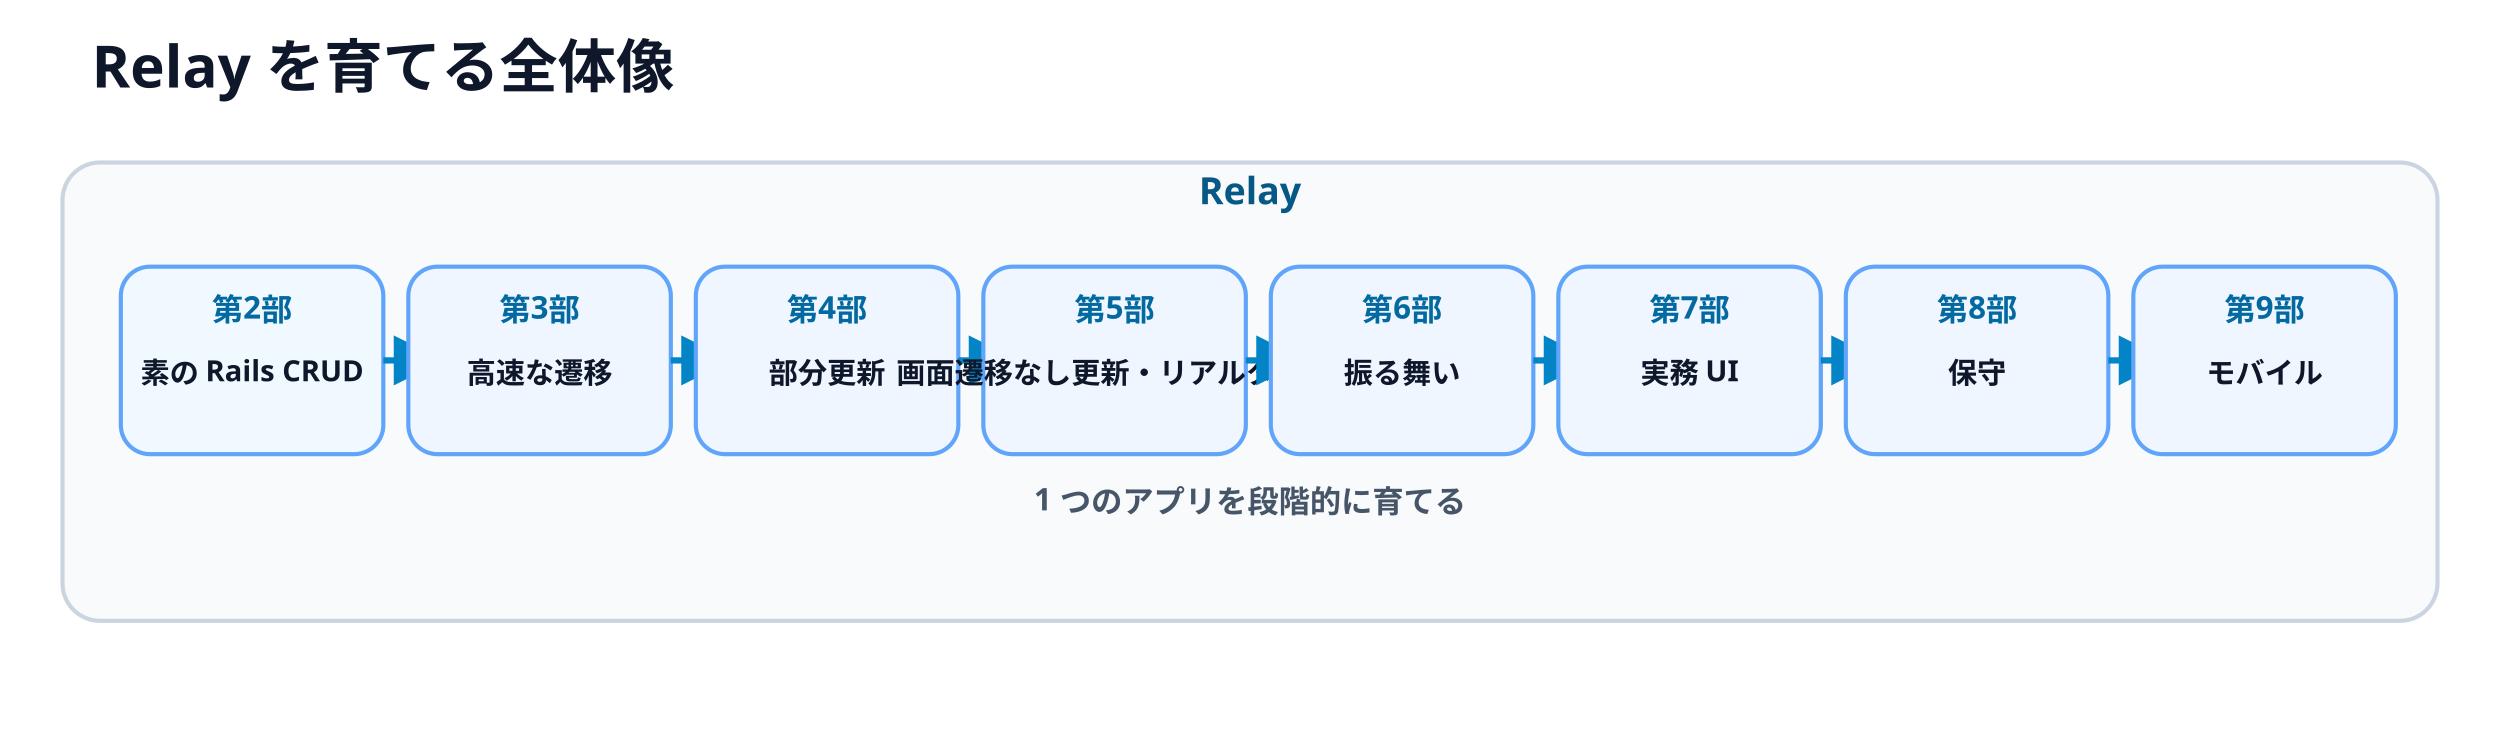
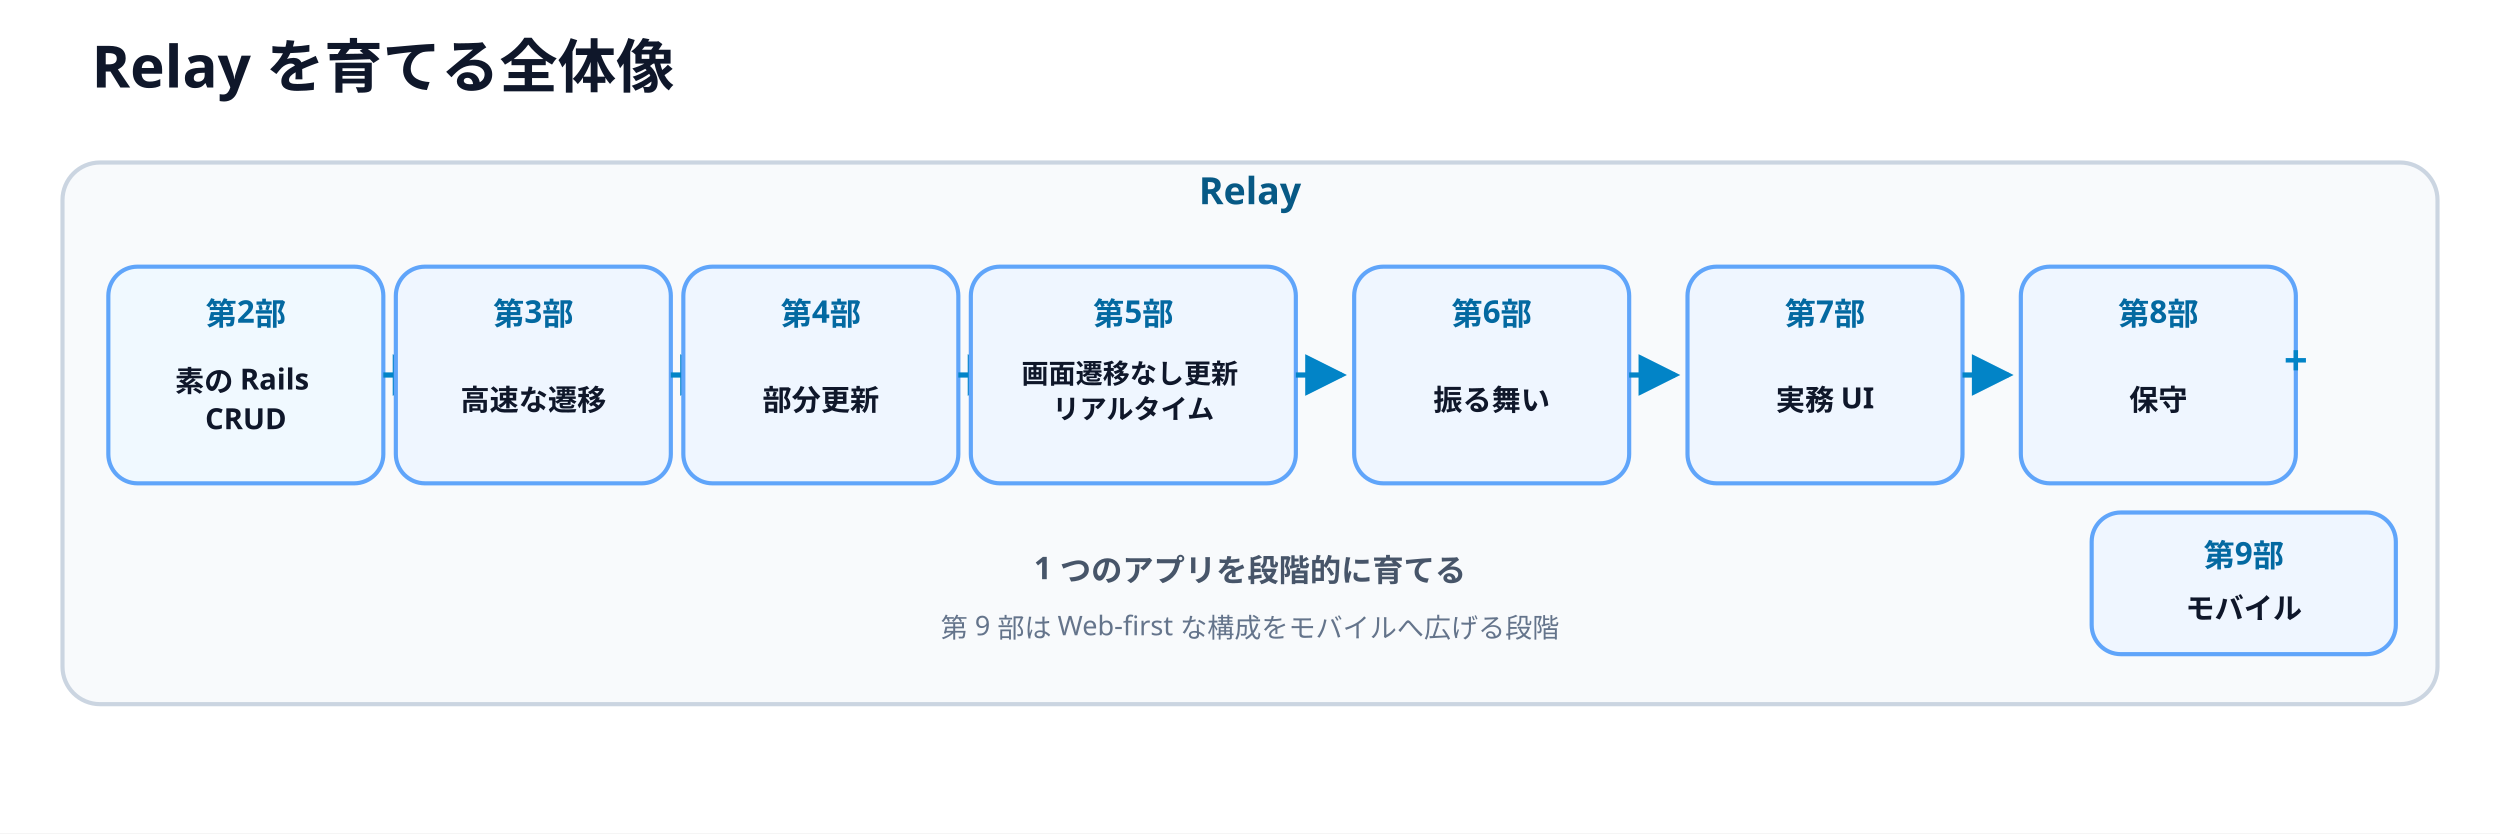
- <svg xmlns="http://www.w3.org/2000/svg" width="1200" height="360" viewBox="0 0 1200 360" role="img" aria-labelledby="title desc">
+ <svg xmlns="http://www.w3.org/2000/svg" width="1200" height="400" viewBox="0 0 1200 400" role="img" aria-labelledby="title desc">
  <defs>
    <marker id="arrow" markerWidth="8" markerHeight="8" refX="7" refY="4" orient="auto">
      <path d="M0,0 L8,4 L0,8 z" fill="#0284c7" />
    </marker>
  </defs>
-   <rect width="1200" height="360" fill="#ffffff" />
+   <rect width="1200" height="400" fill="#ffffff" />
  <style>
    .title { font: 700 28px 'Hiragino Sans', 'Yu Gothic', sans-serif; fill: #0f172a; }
    .label { font: 700 18px 'Hiragino Sans', 'Yu Gothic', sans-serif; fill: #0f172a; }
    .small { font: 600 15px 'Hiragino Sans', 'Yu Gothic', sans-serif; fill: #475569; }
    .tiny { font: 500 13px 'Hiragino Sans', 'Yu Gothic', sans-serif; fill: #64748b; }
  </style>
  <text x="44" y="42" class="title">Relay を育てる全体像</text>
-   <rect x="30" y="78" width="1140" height="220" rx="18" fill="#f8fafc" stroke="#cbd5e1" stroke-width="2" />
-   <rect x="58" y="128" width="126" height="90" rx="14" fill="#f0f9ff" stroke="#60a5fa" stroke-width="2" />
-   <text x="121" y="154" text-anchor="middle" style="font: 700 15px 'Hiragino Sans', 'Yu Gothic', sans-serif; fill: #0369a1;">
-     <tspan x="121" dy="0">第2部</tspan>
+   <rect x="30" y="78" width="1140" height="260" rx="18" fill="#f8fafc" stroke="#cbd5e1" stroke-width="2" />
+   <rect x="52" y="128" width="132" height="104" rx="14" fill="#f0f9ff" stroke="#60a5fa" stroke-width="2" />
+   <text x="118" y="156" text-anchor="middle" style="font: 700 15px 'Hiragino Sans', 'Yu Gothic', sans-serif; fill: #0369a1;">
+     <tspan x="118" dy="0">第2部</tspan>
  </text>
-   <text x="121" y="184" text-anchor="middle" style="font: 600 14px 'Hiragino Sans', 'Yu Gothic', sans-serif; fill: #0f172a;">
-     <tspan x="121" dy="0">素の Rails CRUD</tspan>
+   <text x="118" y="188" text-anchor="middle" style="font: 600 14px 'Hiragino Sans', 'Yu Gothic', sans-serif; fill: #0f172a;">
+     <tspan x="118" dy="0">素の Rails</tspan>
+     <tspan x="118" dy="18">CRUD</tspan>
  </text>
-   <line x1="184" y1="173" x2="210" y2="173" stroke="#0284c7" stroke-width="3" fill="none" marker-end="url(#arrow)" />
-   <rect x="196" y="128" width="126" height="90" rx="14" fill="#eff6ff" stroke="#60a5fa" stroke-width="2" />
-   <text x="259" y="154" text-anchor="middle" style="font: 700 15px 'Hiragino Sans', 'Yu Gothic', sans-serif; fill: #0369a1;">
-     <tspan x="259" dy="0">第3部</tspan>
+   <line x1="184" y1="180" x2="206" y2="180" stroke="#0284c7" stroke-width="2.5" fill="none" marker-end="url(#arrow)" />
+   <rect x="190" y="128" width="132" height="104" rx="14" fill="#eff6ff" stroke="#60a5fa" stroke-width="2" />
+   <text x="256" y="156" text-anchor="middle" style="font: 700 15px 'Hiragino Sans', 'Yu Gothic', sans-serif; fill: #0369a1;">
+     <tspan x="256" dy="0">第3部</tspan>
  </text>
-   <text x="259" y="184" text-anchor="middle" style="font: 600 14px 'Hiragino Sans', 'Yu Gothic', sans-serif; fill: #0f172a;">
-     <tspan x="259" dy="0">高速な遷移</tspan>
+   <text x="256" y="197" text-anchor="middle" style="font: 600 14px 'Hiragino Sans', 'Yu Gothic', sans-serif; fill: #0f172a;">
+     <tspan x="256" dy="0">高速な遷移</tspan>
  </text>
-   <line x1="322" y1="173" x2="348" y2="173" stroke="#0284c7" stroke-width="3" fill="none" marker-end="url(#arrow)" />
-   <rect x="334" y="128" width="126" height="90" rx="14" fill="#eff6ff" stroke="#60a5fa" stroke-width="2" />
-   <text x="397" y="154" text-anchor="middle" style="font: 700 15px 'Hiragino Sans', 'Yu Gothic', sans-serif; fill: #0369a1;">
-     <tspan x="397" dy="0">第4部</tspan>
+   <line x1="322" y1="180" x2="344" y2="180" stroke="#0284c7" stroke-width="2.5" fill="none" marker-end="url(#arrow)" />
+   <rect x="328" y="128" width="132" height="104" rx="14" fill="#eff6ff" stroke="#60a5fa" stroke-width="2" />
+   <text x="394" y="156" text-anchor="middle" style="font: 700 15px 'Hiragino Sans', 'Yu Gothic', sans-serif; fill: #0369a1;">
+     <tspan x="394" dy="0">第4部</tspan>
  </text>
-   <text x="397" y="184" text-anchor="middle" style="font: 600 14px 'Hiragino Sans', 'Yu Gothic', sans-serif; fill: #0f172a;">
-     <tspan x="397" dy="0">部分更新</tspan>
+   <text x="394" y="197" text-anchor="middle" style="font: 600 14px 'Hiragino Sans', 'Yu Gothic', sans-serif; fill: #0f172a;">
+     <tspan x="394" dy="0">部分更新</tspan>
  </text>
-   <line x1="460" y1="173" x2="486" y2="173" stroke="#0284c7" stroke-width="3" fill="none" marker-end="url(#arrow)" />
-   <rect x="472" y="128" width="126" height="90" rx="14" fill="#eff6ff" stroke="#60a5fa" stroke-width="2" />
-   <text x="535" y="154" text-anchor="middle" style="font: 700 15px 'Hiragino Sans', 'Yu Gothic', sans-serif; fill: #0369a1;">
-     <tspan x="535" dy="0">第5部</tspan>
+   <line x1="460" y1="180" x2="482" y2="180" stroke="#0284c7" stroke-width="2.5" fill="none" marker-end="url(#arrow)" />
+   <rect x="466" y="128" width="156" height="104" rx="14" fill="#eff6ff" stroke="#60a5fa" stroke-width="2" />
+   <text x="544" y="156" text-anchor="middle" style="font: 700 15px 'Hiragino Sans', 'Yu Gothic', sans-serif; fill: #0369a1;">
+     <tspan x="544" dy="0">第5部</tspan>
  </text>
-   <text x="535" y="184" text-anchor="middle" style="font: 600 14px 'Hiragino Sans', 'Yu Gothic', sans-serif; fill: #0f172a;">
-     <tspan x="535" dy="0">画面遷移なし更新・リアルタイム</tspan>
+   <text x="544" y="184" text-anchor="middle" style="font: 600 13px 'Hiragino Sans', 'Yu Gothic', sans-serif; fill: #0f172a;">
+     <tspan x="544" dy="0">画面遷移なし更新</tspan>
+     <tspan x="544" dy="17">リアルタイム</tspan>
  </text>
-   <line x1="598" y1="173" x2="624" y2="173" stroke="#0284c7" stroke-width="3" fill="none" marker-end="url(#arrow)" />
-   <rect x="610" y="128" width="126" height="90" rx="14" fill="#eff6ff" stroke="#60a5fa" stroke-width="2" />
-   <text x="673" y="154" text-anchor="middle" style="font: 700 15px 'Hiragino Sans', 'Yu Gothic', sans-serif; fill: #0369a1;">
-     <tspan x="673" dy="0">第6部</tspan>
+   <line x1="622" y1="180" x2="644" y2="180" stroke="#0284c7" stroke-width="2.5" fill="none" marker-end="url(#arrow)" />
+   <rect x="650" y="128" width="132" height="104" rx="14" fill="#eff6ff" stroke="#60a5fa" stroke-width="2" />
+   <text x="716" y="156" text-anchor="middle" style="font: 700 15px 'Hiragino Sans', 'Yu Gothic', sans-serif; fill: #0369a1;">
+     <tspan x="716" dy="0">第6部</tspan>
  </text>
-   <text x="673" y="184" text-anchor="middle" style="font: 600 14px 'Hiragino Sans', 'Yu Gothic', sans-serif; fill: #0f172a;">
-     <tspan x="673" dy="0">振る舞い</tspan>
+   <text x="716" y="197" text-anchor="middle" style="font: 600 14px 'Hiragino Sans', 'Yu Gothic', sans-serif; fill: #0f172a;">
+     <tspan x="716" dy="0">振る舞い</tspan>
  </text>
-   <line x1="736" y1="173" x2="762" y2="173" stroke="#0284c7" stroke-width="3" fill="none" marker-end="url(#arrow)" />
-   <rect x="748" y="128" width="126" height="90" rx="14" fill="#eff6ff" stroke="#60a5fa" stroke-width="2" />
-   <text x="811" y="154" text-anchor="middle" style="font: 700 15px 'Hiragino Sans', 'Yu Gothic', sans-serif; fill: #0369a1;">
-     <tspan x="811" dy="0">第7部</tspan>
+   <line x1="782" y1="180" x2="804" y2="180" stroke="#0284c7" stroke-width="2.5" fill="none" marker-end="url(#arrow)" />
+   <rect x="810" y="128" width="132" height="104" rx="14" fill="#eff6ff" stroke="#60a5fa" stroke-width="2" />
+   <text x="876" y="156" text-anchor="middle" style="font: 700 15px 'Hiragino Sans', 'Yu Gothic', sans-serif; fill: #0369a1;">
+     <tspan x="876" dy="0">第7部</tspan>
  </text>
-   <text x="811" y="184" text-anchor="middle" style="font: 600 14px 'Hiragino Sans', 'Yu Gothic', sans-serif; fill: #0f172a;">
-     <tspan x="811" dy="0">実務 UI</tspan>
+   <text x="876" y="197" text-anchor="middle" style="font: 600 14px 'Hiragino Sans', 'Yu Gothic', sans-serif; fill: #0f172a;">
+     <tspan x="876" dy="0">実務 UI</tspan>
  </text>
-   <line x1="874" y1="173" x2="900" y2="173" stroke="#0284c7" stroke-width="3" fill="none" marker-end="url(#arrow)" />
-   <rect x="886" y="128" width="126" height="90" rx="14" fill="#eff6ff" stroke="#60a5fa" stroke-width="2" />
-   <text x="949" y="154" text-anchor="middle" style="font: 700 15px 'Hiragino Sans', 'Yu Gothic', sans-serif; fill: #0369a1;">
-     <tspan x="949" dy="0">第8部</tspan>
+   <line x1="942" y1="180" x2="964" y2="180" stroke="#0284c7" stroke-width="2.5" fill="none" marker-end="url(#arrow)" />
+   <rect x="970" y="128" width="132" height="104" rx="14" fill="#eff6ff" stroke="#60a5fa" stroke-width="2" />
+   <text x="1036" y="156" text-anchor="middle" style="font: 700 15px 'Hiragino Sans', 'Yu Gothic', sans-serif; fill: #0369a1;">
+     <tspan x="1036" dy="0">第8部</tspan>
  </text>
-   <text x="949" y="184" text-anchor="middle" style="font: 600 14px 'Hiragino Sans', 'Yu Gothic', sans-serif; fill: #0f172a;">
-     <tspan x="949" dy="0">保守</tspan>
+   <text x="1036" y="197" text-anchor="middle" style="font: 600 14px 'Hiragino Sans', 'Yu Gothic', sans-serif; fill: #0f172a;">
+     <tspan x="1036" dy="0">保守</tspan>
  </text>
-   <line x1="1012" y1="173" x2="1038" y2="173" stroke="#0284c7" stroke-width="3" fill="none" marker-end="url(#arrow)" />
-   <rect x="1024" y="128" width="126" height="90" rx="14" fill="#eff6ff" stroke="#60a5fa" stroke-width="2" />
-   <text x="1087" y="154" text-anchor="middle" style="font: 700 15px 'Hiragino Sans', 'Yu Gothic', sans-serif; fill: #0369a1;">
-     <tspan x="1087" dy="0">第9部</tspan>
+   <text x="1102" y="180" text-anchor="middle" style="font: 700 20px 'Hiragino Sans', 'Yu Gothic', sans-serif; fill: #0284c7;">
+     <tspan x="1102" dy="0">+</tspan>
  </text>
-   <text x="1087" y="184" text-anchor="middle" style="font: 600 14px 'Hiragino Sans', 'Yu Gothic', sans-serif; fill: #0f172a;">
-     <tspan x="1087" dy="0">モバイル</tspan>
+   <rect x="1004" y="246" width="146" height="68" rx="14" fill="#eff6ff" stroke="#60a5fa" stroke-width="2" />
+   <text x="1077" y="272" text-anchor="middle" style="font: 700 15px 'Hiragino Sans', 'Yu Gothic', sans-serif; fill: #0369a1;">
+     <tspan x="1077" dy="0">第9部</tspan>
+   </text>
+   <text x="1077" y="297" text-anchor="middle" style="font: 600 14px 'Hiragino Sans', 'Yu Gothic', sans-serif; fill: #0f172a;">
+     <tspan x="1077" dy="0">モバイル</tspan>
  </text>
  <text x="600" y="98" text-anchor="middle" style="font: 700 18px 'Hiragino Sans', 'Yu Gothic', sans-serif; fill: #075985;">
    <tspan x="600" dy="0">Relay</tspan>
  </text>
-   <text x="600" y="245" text-anchor="middle" style="font: 600 15px 'Hiragino Sans', 'Yu Gothic', sans-serif; fill: #475569;">
+   <text x="600" y="278" text-anchor="middle" style="font: 600 15px 'Hiragino Sans', 'Yu Gothic', sans-serif; fill: #475569;">
    <tspan x="600" dy="0">1 つのアプリを段階的に育てる</tspan>
  </text>
+   <text x="600" y="306" text-anchor="middle" style="font: 500 13px 'Hiragino Sans', 'Yu Gothic', sans-serif; fill: #64748b;">
+     <tspan x="600" dy="0">第 9 部は Web-first な構成をモバイルへ広げる段階</tspan>
+   </text>
</svg>
